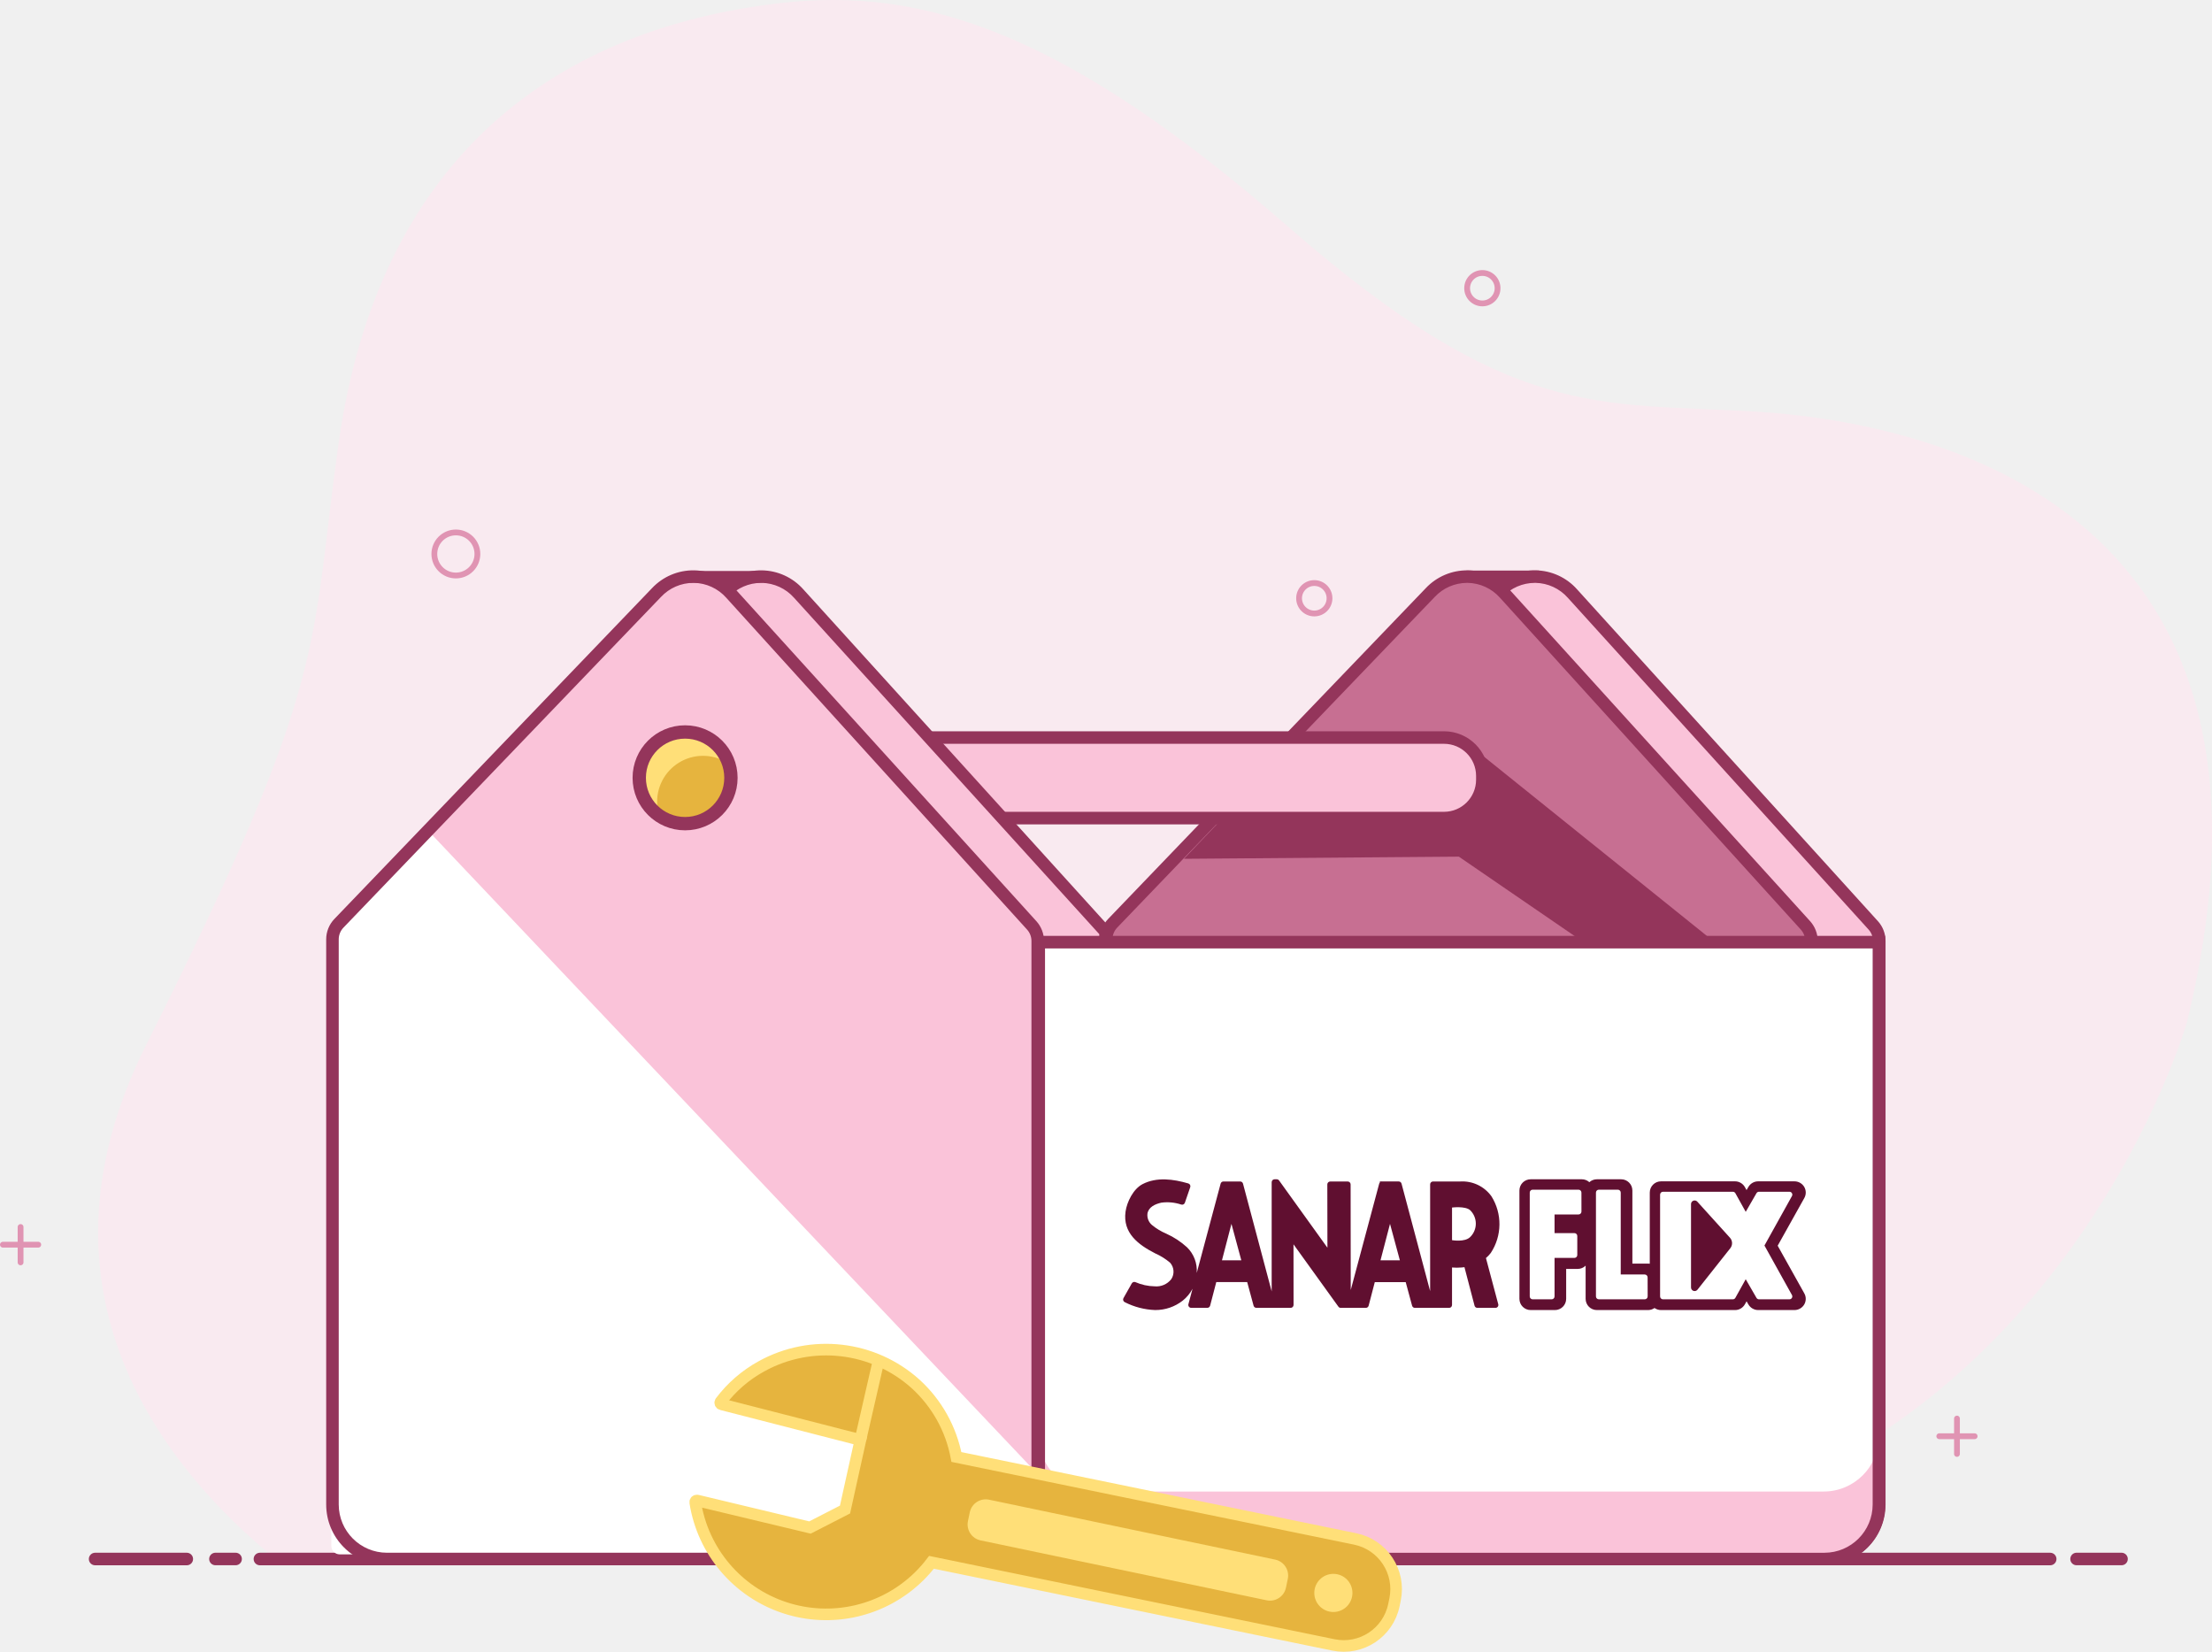
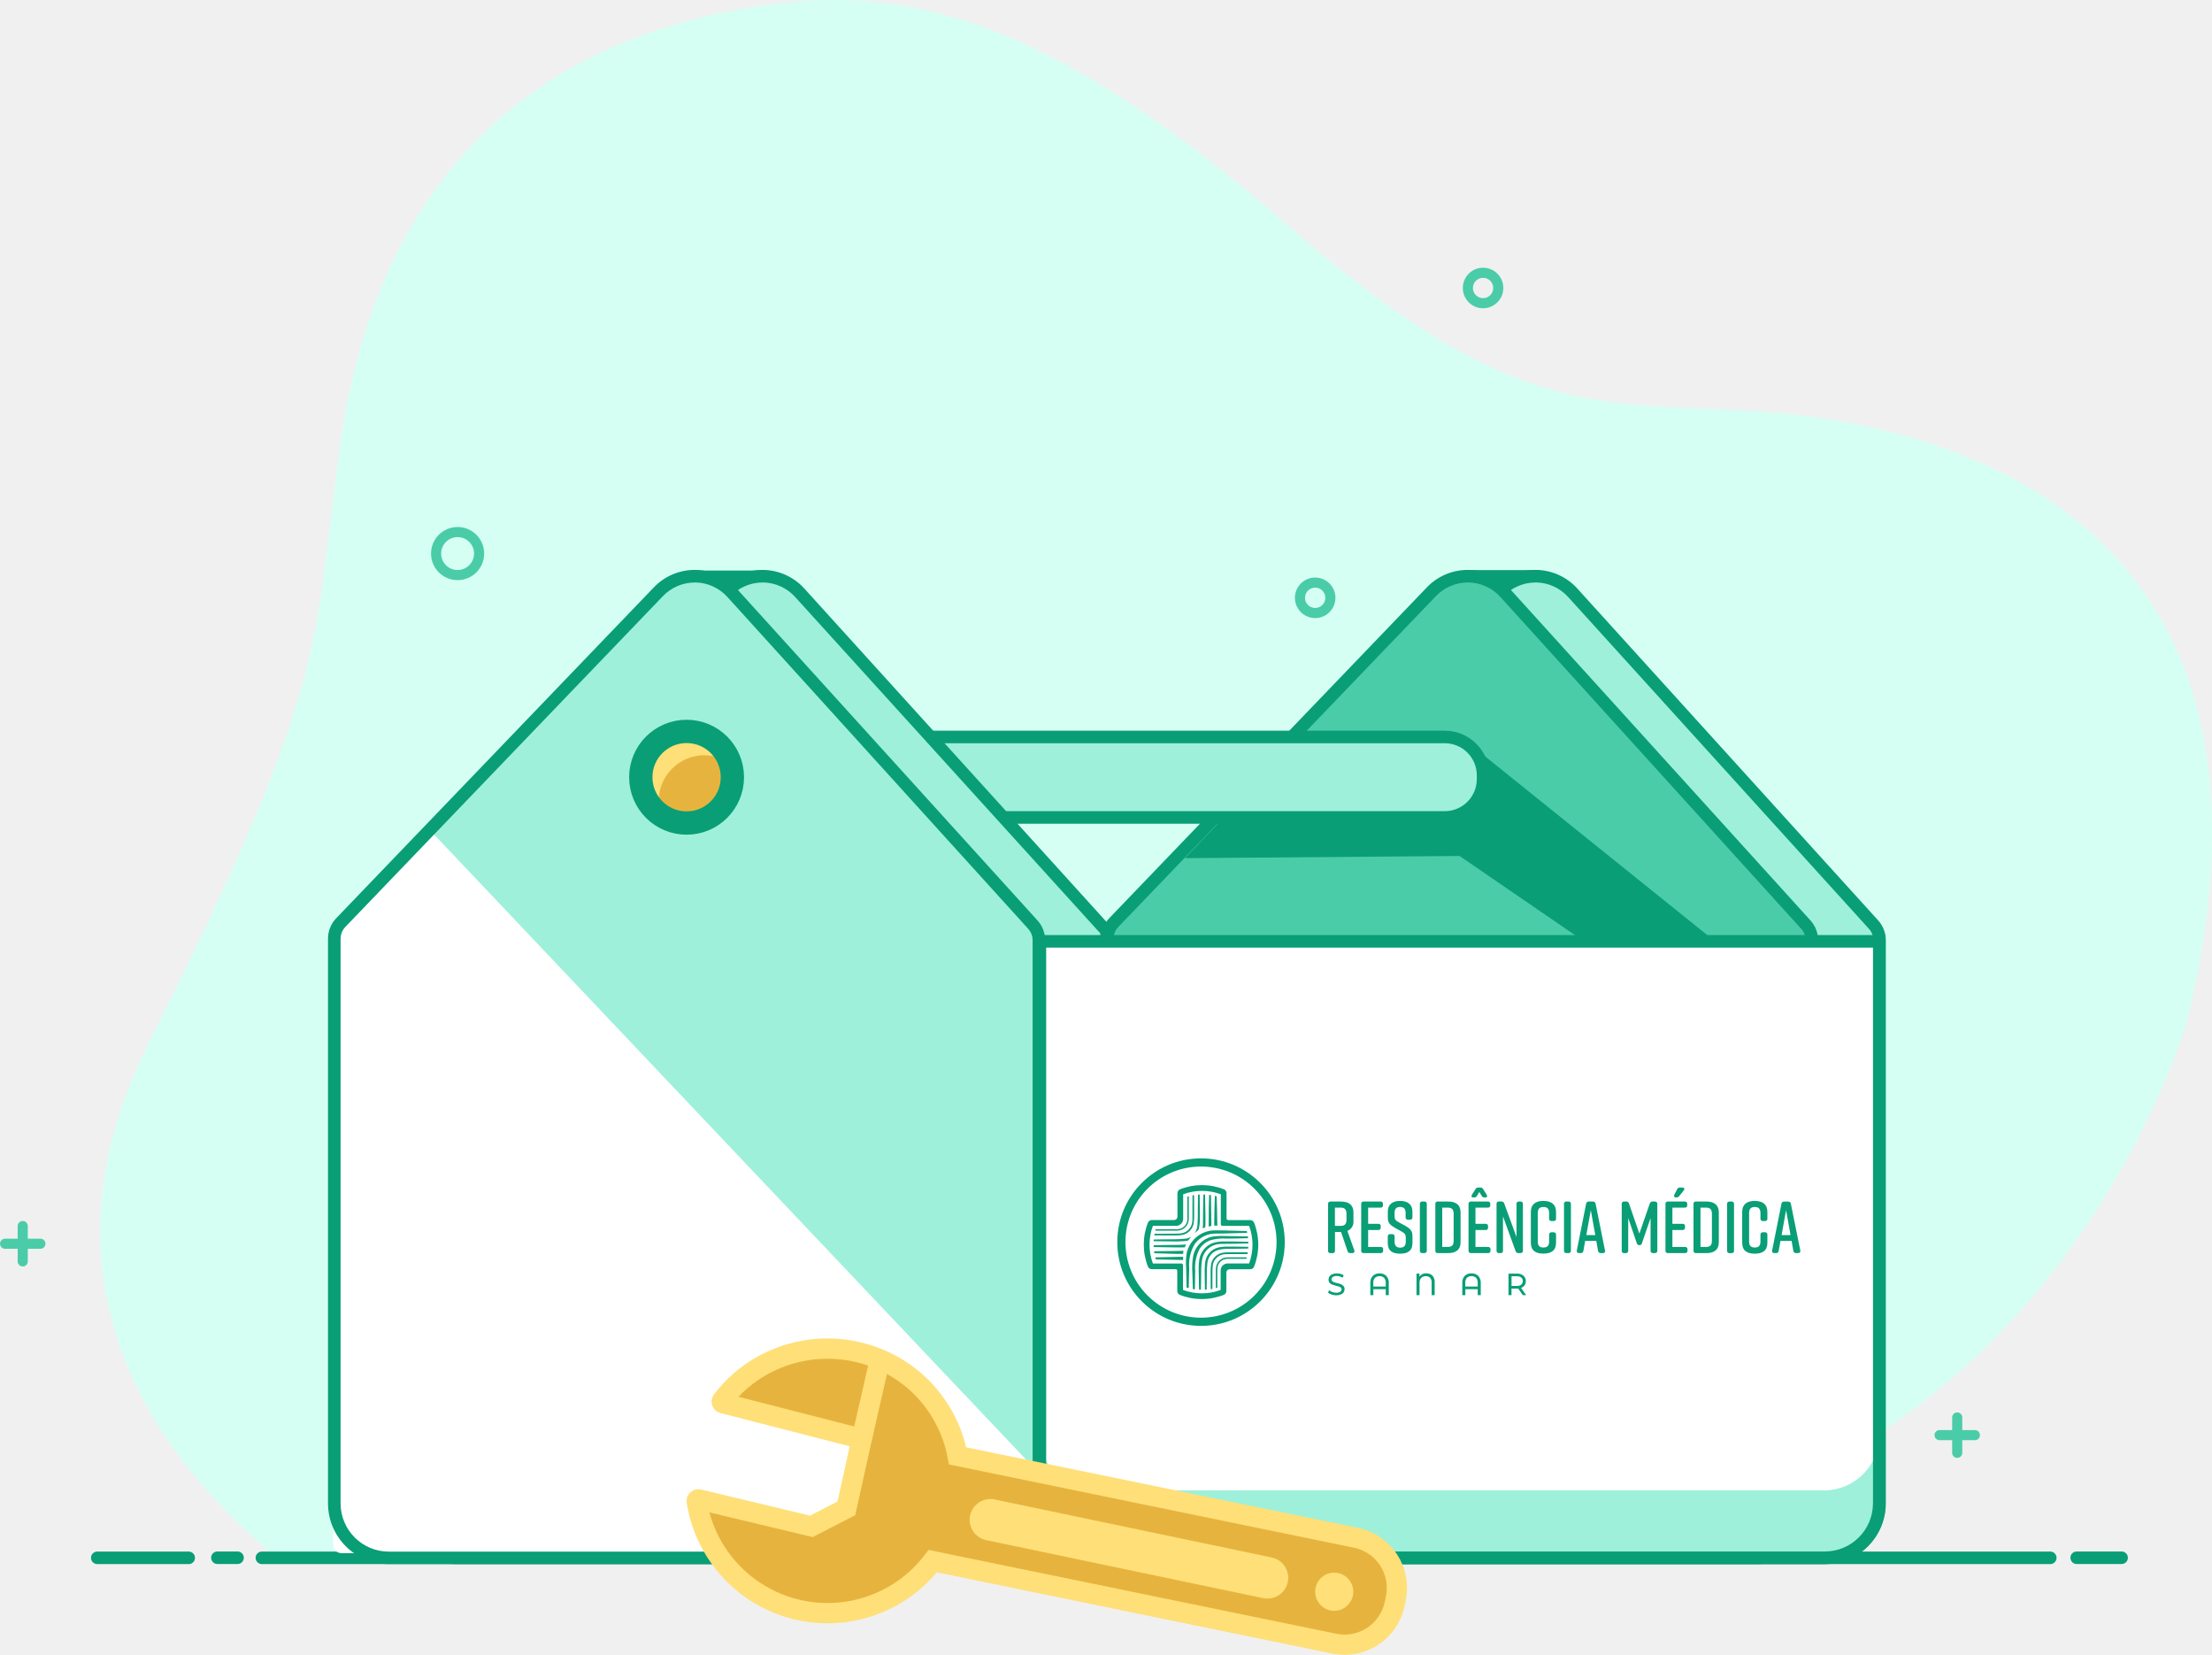
- <svg xmlns="http://www.w3.org/2000/svg" xmlns:xlink="http://www.w3.org/1999/xlink" width="381.476" height="284.866" viewBox="0 0 381.476 284.866">
+ <svg xmlns="http://www.w3.org/2000/svg" xmlns:xlink="http://www.w3.org/1999/xlink" width="218.415" height="163.37" viewBox="0 0 218.415 163.37">
  <defs>
-     <style>.a{fill:#f9eaf0;}.b{fill:#94355b;}.c{fill:#fac3d9;}.d{fill:#c76f92;}.e,.h,.l{fill:none;stroke-miterlimit:10;}.e{stroke:#e094b3;stroke-linecap:round;}.f{fill:#fff;}.g{fill:#e6b43e;}.h{stroke:#ffdf78;stroke-width:2px;}.i{fill:url(#a);}.j{fill:url(#b);}.k{fill:#ffdf78;}.l{stroke:#94355b;stroke-width:2.3px;}.m{fill:#0f44b8;}.n{fill:#600f30;}</style>
+     <style>.a{fill:#d6fff4;}.b{fill:#099e76;}.c{fill:#9ef0da;}.d{fill:#4bcca9;}.e,.h,.l{fill:none;stroke-miterlimit:10;}.e{stroke:#4bcca9;stroke-linecap:round;}.f{fill:#fff;}.g{fill:#e6b43e;}.h{stroke:#ffdf78;stroke-width:2px;}.i{fill:url(#a);}.j{fill:url(#b);}.k{fill:#ffdf78;}.l{stroke:#099e76;stroke-width:2.3px;}.m{fill:#0f44b8;}</style>
    <linearGradient id="a" x1="12.724" y1="-49.122" x2="13.424" y2="-49.122" gradientUnits="objectBoundingBox">
      <stop offset="0" stop-color="#ffdf78" />
      <stop offset="1" stop-color="#e6b43e" />
    </linearGradient>
    <linearGradient id="b" x1="96.456" y1="-59.077" x2="97.456" y2="-59.077" xlink:href="#a" />
  </defs>
-   <g transform="translate(-831.5 -405.208)">
+   <g transform="translate(-831.5 -405.207)">
    <g transform="translate(832 405.207)">
-       <path class="a" d="M1222.781,923.727c-27.152-1.64-41.99,1.76-80.5-31.844s-62.987-41.453-87.656-38.594c-40.559,4.7-69.38,28.329-76.1,75.62-5.075,35.706-1.155,40.136-33.2,103.979-21.592,43.016,3.574,73.436,22.292,88.707h217.031a130.067,130.067,0,0,1,16.959-4.446c74.561-14.018,95.633-88.111,95.633-88.111C1319.511,938.025,1249.932,925.366,1222.781,923.727Z" transform="translate(-920.589 -852.748)" />
-       <path class="b" d="M1275.4,1139.736H966.587a1.082,1.082,0,0,1,0-2.163H1275.4a1.082,1.082,0,0,1,0,2.163Z" transform="translate(-922.295 -869.802)" />
-       <path class="b" d="M952.232,1139.736H936.356a1.082,1.082,0,0,1,0-2.163h15.876a1.082,1.082,0,0,1,0,2.163Z" transform="translate(-920.485 -869.802)" />
-       <g transform="translate(200.886 98.356)">
-         <path class="c" d="M1134.373,1127.929h113.292a8.337,8.337,0,0,0,8.337-8.337v-98.244a4.015,4.015,0,0,0-1.04-2.694l-52.073-57.432a8.5,8.5,0,0,0-12.422-.178l-54.976,57.248a4.011,4.011,0,0,0-1.119,2.78Z" transform="translate(-1133.292 -957.432)" />
-         <path class="b" d="M1246.531,1128.946H1143.705a10.494,10.494,0,0,1-10.482-10.482v-97.456a5.069,5.069,0,0,1,1.42-3.528l54.771-57.036a9.752,9.752,0,0,1,14.407.208l51.873,57.211a5.085,5.085,0,0,1,1.32,3.422v97.179A10.494,10.494,0,0,1,1246.531,1128.946Zm-50.01-169.416a7.641,7.641,0,0,0-5.549,2.412l-54.771,57.035a2.917,2.917,0,0,0-.817,2.03v97.456a8.329,8.329,0,0,0,8.32,8.319h102.826a8.329,8.329,0,0,0,8.32-8.319v-97.179a2.924,2.924,0,0,0-.76-1.969L1202.219,962.1a7.638,7.638,0,0,0-5.587-2.572Z" transform="translate(-1133.223 -957.368)" />
+       <path class="a" d="M1100.468,893.347c-15.531-.938-24.018,1.007-46.046-18.215s-36.028-23.711-50.139-22.075c-23.2,2.689-39.685,16.2-43.53,43.254-2.9,20.424-.661,22.957-18.991,59.475-12.35,24.6,2.044,42,12.751,50.74h124.14a74.4,74.4,0,0,1,9.7-2.543c42.648-8.018,54.7-50.4,54.7-50.4C1155.8,901.525,1116,894.285,1100.468,893.347Z" transform="translate(-927.616 -852.748)" />
+       <path class="b" d="M1142.762,1138.811H966.124a.619.619,0,0,1,0-1.237h176.638a.619.619,0,0,1,0,1.237Z" transform="translate(-940.79 -984.41)" />
+       <path class="b" d="M944.975,1138.811h-9.081a.619.619,0,0,1,0-1.237h9.081a.619.619,0,0,1,0,1.237Z" transform="translate(-926.816 -984.41)" />
+       <g transform="translate(114.905 56.259)">
+         <path class="c" d="M1134.373,1055.383h64.8a4.769,4.769,0,0,0,4.769-4.769V994.419a2.3,2.3,0,0,0-.595-1.541l-29.785-32.851a4.859,4.859,0,0,0-7.105-.1l-31.446,32.745a2.294,2.294,0,0,0-.64,1.59Z" transform="translate(-1133.755 -957.86)" />
+         <path class="b" d="M1198.035,1055.509h-58.816a6,6,0,0,1-6-6V993.769a2.9,2.9,0,0,1,.812-2.018l31.328-32.624a5.578,5.578,0,0,1,8.241.119l29.671,32.724a2.909,2.909,0,0,1,.755,1.957v55.586A6,6,0,0,1,1198.035,1055.509Zm-28.605-96.9a4.371,4.371,0,0,0-3.174,1.38l-31.328,32.624a1.669,1.669,0,0,0-.467,1.161v55.744a4.764,4.764,0,0,0,4.759,4.758h58.816a4.764,4.764,0,0,0,4.759-4.758V993.928a1.673,1.673,0,0,0-.434-1.127l-29.671-32.725a4.369,4.369,0,0,0-3.2-1.471Z" transform="translate(-1133.223 -957.368)" />
      </g>
-       <g transform="translate(189.193 98.356)">
-         <path class="d" d="M1121.936,1127.926h121.628V1021.348a4.022,4.022,0,0,0-1.041-2.7l-52.144-57.51a8.4,8.4,0,0,0-12.274-.177l-55.049,57.326a4.015,4.015,0,0,0-1.12,2.783Z" transform="translate(-1120.855 -957.428)" />
-         <path class="b" d="M1234.094,1128.946H1131.268a10.494,10.494,0,0,1-10.482-10.482V1021.01a5.074,5.074,0,0,1,1.421-3.532l54.769-57.033a9.753,9.753,0,0,1,14.408.208l51.871,57.21a5.089,5.089,0,0,1,1.321,3.425v97.177A10.494,10.494,0,0,1,1234.094,1128.946Zm-50.01-169.416a7.64,7.64,0,0,0-5.548,2.412l-54.77,57.034a2.92,2.92,0,0,0-.818,2.033v97.454a8.329,8.329,0,0,0,8.32,8.319h102.825a8.329,8.329,0,0,0,8.32-8.319v-97.177a2.927,2.927,0,0,0-.76-1.972L1189.781,962.1a7.635,7.635,0,0,0-5.586-2.572Z" transform="translate(-1120.786 -957.368)" />
+       <g transform="translate(108.217 56.259)">
+         <path class="d" d="M1121.936,1055.36h69.57V994.4a2.3,2.3,0,0,0-.6-1.544l-29.826-32.9a4.8,4.8,0,0,0-7.021-.1l-31.488,32.79a2.3,2.3,0,0,0-.64,1.592Z" transform="translate(-1121.318 -957.836)" />
+         <path class="b" d="M1185.6,1055.509h-58.815a6,6,0,0,1-6-6V993.77a2.9,2.9,0,0,1,.813-2.02l31.327-32.623a5.579,5.579,0,0,1,8.241.119l29.67,32.724a2.911,2.911,0,0,1,.755,1.959v55.584A6,6,0,0,1,1185.6,1055.509Zm-28.605-96.9a4.37,4.37,0,0,0-3.173,1.38l-31.328,32.623a1.671,1.671,0,0,0-.468,1.163v55.743a4.764,4.764,0,0,0,4.759,4.758H1185.6a4.764,4.764,0,0,0,4.759-4.758V993.929a1.674,1.674,0,0,0-.435-1.128l-29.671-32.724a4.367,4.367,0,0,0-3.2-1.471Z" transform="translate(-1120.786 -957.368)" />
      </g>
-       <path class="b" d="M1136.2,1009.118l47.406-.372,21.505,14.744h22.607l-40.587-32.636-38.736,5.464Z" transform="translate(-932.516 -861.017)" />
-       <g transform="translate(151.823 126.107)">
-         <rect class="c" width="102.238" height="13.891" rx="6.946" transform="translate(1.081 1.082)" />
-         <path class="b" d="M1177.745,1002.94h-89.018a7.7,7.7,0,0,1-7.691-7.692v-.67a7.7,7.7,0,0,1,7.691-7.692h89.018a7.7,7.7,0,0,1,7.691,7.692v.67A7.7,7.7,0,0,1,1177.745,1002.94Zm-89.018-13.891a5.534,5.534,0,0,0-5.529,5.529v.67a5.534,5.534,0,0,0,5.529,5.529h89.018a5.534,5.534,0,0,0,5.529-5.529v-.67a5.534,5.534,0,0,0-5.529-5.529Z" transform="translate(-1081.036 -986.886)" />
+       <path class="b" d="M1136.2,1001.3l27.116-.213,12.3,8.434h12.931l-23.215-18.668-22.157,3.126Z" transform="translate(-1019.693 -916.588)" />
+       <g transform="translate(86.842 72.132)">
+         <rect class="c" width="58.48" height="7.946" rx="3.973" transform="translate(0.618 0.619)" />
+         <path class="b" d="M1136.353,996.069h-50.917a4.4,4.4,0,0,1-4.4-4.4v-.383a4.4,4.4,0,0,1,4.4-4.4h50.917a4.4,4.4,0,0,1,4.4,4.4v.383A4.4,4.4,0,0,1,1136.353,996.069Zm-50.917-7.946a3.166,3.166,0,0,0-3.162,3.162v.383a3.166,3.166,0,0,0,3.162,3.162h50.917a3.166,3.166,0,0,0,3.162-3.162v-.383a3.166,3.166,0,0,0-3.162-3.162Z" transform="translate(-1081.036 -986.886)" />
      </g>
-       <g transform="translate(67.447 98.355)">
-         <path class="c" d="M992.436,1127.914h121.629V1020.153a.955.955,0,0,0-.247-.64l-53.224-58.7a8,8,0,0,0-11.692-.168l-55.345,57.633a4.018,4.018,0,0,0-1.12,2.782Z" transform="translate(-991.355 -957.415)" />
-         <path class="b" d="M1104.595,1128.946H1001.768a10.494,10.494,0,0,1-10.482-10.482V1021.01a5.073,5.073,0,0,1,1.421-3.532l54.77-57.034a9.752,9.752,0,0,1,14.407.208l52.666,58.086a2.03,2.03,0,0,1,.527,1.366v98.36A10.494,10.494,0,0,1,1104.595,1128.946Zm-50.01-169.416a7.641,7.641,0,0,0-5.549,2.412l-54.77,57.034a2.922,2.922,0,0,0-.818,2.033v97.454a8.329,8.329,0,0,0,8.32,8.319h102.826a8.328,8.328,0,0,0,8.32-8.319V1020.1l-52.634-58a7.637,7.637,0,0,0-5.586-2.572Z" transform="translate(-991.286 -957.366)" />
+       <g transform="translate(38.579 56.258)">
+         <path class="c" d="M992.436,1055.269h69.571V993.63a.546.546,0,0,0-.141-.366l-30.444-33.577a4.574,4.574,0,0,0-6.688-.1l-31.657,32.966a2.3,2.3,0,0,0-.641,1.591Z" transform="translate(-991.818 -957.745)" />
+         <path class="b" d="M1056.1,1055.509H997.282a6,6,0,0,1-6-6V993.77a2.9,2.9,0,0,1,.813-2.02l31.328-32.623a5.578,5.578,0,0,1,8.241.119l30.124,33.225a1.16,1.16,0,0,1,.3.781v56.261A6,6,0,0,1,1056.1,1055.509Zm-28.605-96.9a4.37,4.37,0,0,0-3.174,1.38L992.99,992.607a1.672,1.672,0,0,0-.468,1.163v55.743a4.764,4.764,0,0,0,4.759,4.758H1056.1a4.764,4.764,0,0,0,4.759-4.758V993.252l-30.106-33.176a4.368,4.368,0,0,0-3.2-1.471Z" transform="translate(-991.286 -957.366)" />
      </g>
-       <circle class="e" cx="2.624" cy="2.624" r="2.624" transform="translate(252.519 47.077)" />
-       <circle class="e" cx="2.624" cy="2.624" r="2.624" transform="translate(223.536 100.547)" />
-       <circle class="e" cx="3.713" cy="3.713" r="3.713" transform="translate(74.406 91.82)" />
-       <g transform="translate(333.944 244.63)">
-         <line class="e" y2="6.099" transform="translate(3.049)" />
-         <line class="e" x1="6.099" transform="translate(0 3.049)" />
+       <circle class="e" cx="1.501" cy="1.501" r="1.501" transform="translate(144.439 26.928)" />
+       <circle class="e" cx="1.501" cy="1.501" r="1.501" transform="translate(127.861 57.512)" />
+       <circle class="e" cx="2.124" cy="2.124" r="2.124" transform="translate(42.56 52.521)" />
+       <g transform="translate(191.014 139.926)">
+         <line class="e" y2="3.488" transform="translate(1.744)" />
+         <line class="e" x1="3.488" transform="translate(0 1.744)" />
      </g>
-       <g transform="translate(0 211.596)">
-         <line class="e" y2="6.099" transform="translate(3.049)" />
-         <line class="e" x1="6.099" transform="translate(0 3.049)" />
+       <g transform="translate(0 121.031)">
+         <line class="e" y2="3.488" transform="translate(1.744)" />
+         <line class="e" x1="3.488" transform="translate(0 1.744)" />
      </g>
-       <path class="f" d="M981.232,1127.153h118.755a1.436,1.436,0,0,0,1.436-1.437V1021.127a5.447,5.447,0,0,0-1.412-3.66l-49.8-54.931a11.13,11.13,0,0,0-16.273-.233L981.316,1017.1a5.465,5.465,0,0,0-1.521,3.782v104.838A1.436,1.436,0,0,0,981.232,1127.153Z" transform="translate(-923.151 -859.103)" />
-       <path class="c" d="M1102.875,1110.536l-.177-89.563-.694-1.794-52.312-57.7a8.643,8.643,0,0,0-12.637-.181l-38.963,40.574a.734.734,0,0,0,.022,1.039l103.459,109.208C1103.762,1112.273,1102.875,1110.754,1102.875,1110.536Z" transform="translate(-924.234 -859.088)" />
-       <path class="b" d="M1092.157,1128.946H989.33a10.494,10.494,0,0,1-10.482-10.482v-97.452a5.081,5.081,0,0,1,1.422-3.537l54.768-57.032a9.752,9.752,0,0,1,14.407.208l51.873,57.212a5.078,5.078,0,0,1,1.32,3.421v97.179A10.494,10.494,0,0,1,1092.157,1128.946Zm-50.01-169.416a7.64,7.64,0,0,0-5.548,2.412l-54.768,57.032a2.927,2.927,0,0,0-.821,2.038v97.452a8.328,8.328,0,0,0,8.32,8.319h102.826a8.328,8.328,0,0,0,8.32-8.319v-97.179a2.926,2.926,0,0,0-.759-1.969L1047.844,962.1a7.639,7.639,0,0,0-5.587-2.572Z" transform="translate(-923.094 -859.012)" />
-       <g transform="translate(177.559 161.392)">
-         <path class="f" d="M.014,0H144.941a.014.014,0,0,1,.014.014V95.873a10.507,10.507,0,0,1-10.507,10.507H0a0,0,0,0,1,0,0V.014A.014.014,0,0,1,.014,0Z" transform="translate(1.081 1.082)" />
-         <path class="c" d="M1244.924,1125.735h-125.83a9.533,9.533,0,0,1-9.533-9.534v11.634a9.533,9.533,0,0,0,9.533,9.534h125.83a9.533,9.533,0,0,0,9.533-9.534V1116.2A9.533,9.533,0,0,1,1244.924,1125.735Z" transform="translate(-1108.48 -1029.914)" />
-         <path class="b" d="M1244.987,1132.961H1118.894a10.494,10.494,0,0,1-10.482-10.482v-98.047l1.094-.013h145.951l.013,1.094v96.966A10.494,10.494,0,0,1,1244.987,1132.961Zm-134.414-106.379v95.9a8.329,8.329,0,0,0,8.32,8.319h126.093a8.329,8.329,0,0,0,8.32-8.319v-95.9Z" transform="translate(-1108.411 -1024.419)" />
+       <path class="f" d="M980.617,1055.132h67.927a.822.822,0,0,0,.822-.822V994.486a3.116,3.116,0,0,0-.808-2.094l-28.488-31.42a6.366,6.366,0,0,0-9.308-.133l-30.1,31.341a3.126,3.126,0,0,0-.87,2.163v59.967A.822.822,0,0,0,980.617,1055.132Z" transform="translate(-947.395 -901.809)" />
+       <path class="c" d="M1057.939,1045.526l-.1-51.229-.4-1.026-29.922-33a4.944,4.944,0,0,0-7.228-.1L998,983.373a.42.42,0,0,0,.012.594l59.178,62.466C1058.446,1046.519,1057.939,1045.65,1057.939,1045.526Z" transform="translate(-955.758 -901.699)" />
+       <path class="b" d="M1043.66,1055.509H984.844a6,6,0,0,1-6-6V993.771a2.906,2.906,0,0,1,.814-2.023l31.327-32.622a5.578,5.578,0,0,1,8.241.119L1048.9,991.97a2.9,2.9,0,0,1,.755,1.957v55.586A6,6,0,0,1,1043.66,1055.509Zm-28.605-96.9a4.37,4.37,0,0,0-3.173,1.38l-31.327,32.622a1.674,1.674,0,0,0-.469,1.166v55.742a4.764,4.764,0,0,0,4.759,4.758h58.816a4.764,4.764,0,0,0,4.759-4.758V993.927a1.673,1.673,0,0,0-.434-1.126l-29.672-32.726a4.369,4.369,0,0,0-3.2-1.471Z" transform="translate(-946.957 -901.108)" />
+       <g transform="translate(101.563 92.315)">
+         <path class="f" d="M.014,0H82.9a.014.014,0,0,1,.014.014V50.341A10.507,10.507,0,0,1,72.406,60.848H0a0,0,0,0,1,0,0V.014A.014.014,0,0,1,.014,0Z" transform="translate(0.618 0.619)" />
+         <path class="c" d="M1186.988,1121.654h-71.974a5.453,5.453,0,0,1-5.453-5.453v6.655a5.453,5.453,0,0,0,5.453,5.453h71.974a5.453,5.453,0,0,0,5.453-5.453V1116.2A5.453,5.453,0,0,1,1186.988,1121.654Z" transform="translate(-1108.943 -1066.846)" />
+         <path class="b" d="M1186.531,1086.5h-72.124a6,6,0,0,1-6-6v-56.082l.626-.008h83.483l.007.626v55.464A6,6,0,0,1,1186.531,1086.5Zm-76.884-60.848v54.852a4.764,4.764,0,0,0,4.759,4.758h72.124a4.764,4.764,0,0,0,4.759-4.758v-54.852Z" transform="translate(-1108.411 -1024.419)" />
      </g>
-       <g transform="translate(119.336 232.676)">
-         <path class="g" d="M1050.657,1109.634l24.37,6.259-2.654,11.993-6.043,3.1-19.85-4.752a22.861,22.861,0,0,0,38.644,13.2,23.068,23.068,0,0,0,2.163-2.448l69.316,14.246a8.835,8.835,0,0,0,10.433-6.876l.2-.965a8.836,8.836,0,0,0-6.876-10.433l-68.776-14.134a22.86,22.86,0,0,0-38.455-12.053A23.069,23.069,0,0,0,1050.657,1109.634Z" transform="translate(-1046.48 -1100.243)" />
-         <path class="h" d="M1051.07,1109.744l23.961,6.154-2.654,11.993-6.043,3.1-19.441-4.655a.285.285,0,0,0-.348.318,22.862,22.862,0,0,0,38.583,12.785,23.109,23.109,0,0,0,2.163-2.448l69.316,14.246a8.835,8.835,0,0,0,10.432-6.876l.2-.965a8.836,8.836,0,0,0-6.876-10.433l-68.776-14.134a22.775,22.775,0,0,0-6.992-12.56,23.073,23.073,0,0,0-26.647-3.069,22.2,22.2,0,0,0-7.035,6.1A.283.283,0,0,0,1051.07,1109.744Z" transform="translate(-1046.484 -1100.247)" />
-         <rect class="i" width="56.02" height="7.168" rx="2.811" transform="matrix(0.979, 0.205, -0.205, 0.979, 47.987, 25.37)" />
-         <circle class="j" cx="3.29" cy="3.29" r="3.29" transform="translate(106.824 38.734)" />
-         <line class="h" y1="13.782" x2="3.156" transform="translate(28.547 1.868)" />
+       <g transform="translate(68.26 133.089)">
+         <path class="g" d="M1048.869,1105.614l13.939,3.58-1.518,6.86-3.457,1.774-11.354-2.718a13.076,13.076,0,0,0,22.1,7.55,13.2,13.2,0,0,0,1.237-1.4l39.649,8.148a5.054,5.054,0,0,0,5.967-3.933l.113-.552a5.054,5.054,0,0,0-3.933-5.968l-39.339-8.084a13.075,13.075,0,0,0-22-6.894A13.2,13.2,0,0,0,1048.869,1105.614Z" transform="translate(-1046.48 -1100.243)" />
+         <path class="h" d="M1049.131,1105.711l13.706,3.52-1.518,6.86-3.457,1.774-11.12-2.662a.163.163,0,0,0-.2.182,13.077,13.077,0,0,0,22.069,7.313,13.227,13.227,0,0,0,1.237-1.4l39.648,8.148a5.053,5.053,0,0,0,5.967-3.933l.114-.552a5.054,5.054,0,0,0-3.933-5.968l-39.339-8.084a13.026,13.026,0,0,0-4-7.184,13.2,13.2,0,0,0-15.242-1.755,12.7,12.7,0,0,0-4.024,3.489A.162.162,0,0,0,1049.131,1105.711Z" transform="translate(-1046.508 -1100.279)" />
+         <rect class="i" width="32.043" height="4.1" rx="2.05" transform="matrix(0.979, 0.205, -0.205, 0.979, 27.448, 14.511)" />
+         <circle class="j" cx="1.882" cy="1.882" r="1.882" transform="translate(61.102 22.156)" />
+         <line class="h" y1="7.883" x2="1.805" transform="translate(16.329 1.069)" />
      </g>
-       <g transform="translate(109.743 126.228)">
-         <circle class="g" cx="7.906" cy="7.906" r="7.906" transform="translate(0 0)" />
-         <path class="k" d="M1039.361,999.037a7.905,7.905,0,0,1,12.345-6.542,7.905,7.905,0,1,0-11.961,8.969A7.909,7.909,0,0,1,1039.361,999.037Z" transform="translate(-1036.276 -987.015)" />
-         <circle class="l" cx="7.906" cy="7.906" r="7.906" transform="translate(0 0)" />
+       <g transform="translate(62.772 72.202)">
+         <circle class="g" cx="4.522" cy="4.522" r="4.522" transform="translate(0 0)" />
+         <path class="k" d="M1038.04,993.892a4.522,4.522,0,0,1,7.061-3.742,4.522,4.522,0,1,0-6.842,5.13A4.525,4.525,0,0,1,1038.04,993.892Z" transform="translate(-1036.276 -987.015)" />
+         <circle class="l" cx="4.522" cy="4.522" r="4.522" transform="translate(0 0)" />
      </g>
-       <path class="b" d="M1307.624,1139.729h-7.756a1.081,1.081,0,0,1,0-2.162h7.756a1.081,1.081,0,1,1,0,2.162Z" transform="translate(-942.25 -869.801)" />
-       <path class="b" d="M961.941,1139.729h-3.478a1.081,1.081,0,1,1,0-2.162h3.478a1.081,1.081,0,1,1,0,2.162Z" transform="translate(-921.809 -869.801)" />
-       <g transform="translate(118.5 98.466)">
-         <line class="m" x2="12.515" transform="translate(0 1.006)" />
-         <rect class="b" width="12.515" height="2.013" />
+       <path class="b" d="M1303.842,1138.8h-4.437a.618.618,0,0,1,0-1.237h4.437a.618.618,0,1,1,0,1.237Z" transform="translate(-1094.851 -984.407)" />
+       <path class="b" d="M959.989,1138.8H958a.618.618,0,1,1,0-1.237h1.99a.618.618,0,1,1,0,1.237Z" transform="translate(-937.034 -984.407)" />
+       <g transform="translate(67.781 56.322)">
+         <line class="m" x2="7.159" transform="translate(0 0.575)" />
+         <rect class="b" width="7.159" height="1.151" />
      </g>
-       <g transform="translate(193.186 203.367)">
-         <g transform="translate(0 0)">
-           <path class="n" d="M117.5,19.685l-4.6-8.231,4.6-8.23a1.928,1.928,0,0,0-.024-1.917A1.952,1.952,0,0,0,115.8.355h-6.268a1.949,1.949,0,0,0-1.682.966l-.316.544-.29-.518a1.945,1.945,0,0,0-1.7-.993H92.785a1.939,1.939,0,0,0-1.942,1.931V14.563a1.959,1.959,0,0,0-.3-.024h-2.7V1.93A1.938,1.938,0,0,0,85.9,0H81.723a1.94,1.94,0,0,0-1.3.5,1.942,1.942,0,0,0-1.3-.5H70.305A1.939,1.939,0,0,0,68.363,1.93V20.622a1.939,1.939,0,0,0,1.942,1.931h4.177a1.939,1.939,0,0,0,1.942-1.931V15.46h1.983a1.942,1.942,0,0,0,1.373-.567v5.729a1.939,1.939,0,0,0,1.942,1.931h8.816a1.94,1.94,0,0,0,1.123-.356,1.94,1.94,0,0,0,1.123.356h12.763a1.945,1.945,0,0,0,1.7-.993l.29-.518.316.544a1.95,1.95,0,0,0,1.683.966H115.8a1.952,1.952,0,0,0,1.674-.952A1.928,1.928,0,0,0,117.5,19.685ZM79.06,5.567a.5.5,0,0,1-.5.5H74.421V9.282h3.421a.5.5,0,0,1,.5.5V13.06a.5.5,0,0,1-.5.5H74.421V20.2a.5.5,0,0,1-.5.5H70.643a.5.5,0,0,1-.5-.5V2.293a.5.5,0,0,1,.5-.5h7.913a.5.5,0,0,1,.5.5ZM90.478,20.2a.5.5,0,0,1-.5.5H82.061a.5.5,0,0,1-.5-.5V2.293a.5.5,0,0,1,.5-.5h3.274a.5.5,0,0,1,.5.5V16.419h4.135a.5.5,0,0,1,.5.5Zm24.442.5H109.68a.5.5,0,0,1-.437-.252l-1.854-3.213-1.782,3.206a.5.5,0,0,1-.441.259H93.122a.5.5,0,0,1-.5-.5V2.65a.5.5,0,0,1,.5-.5h12.046a.5.5,0,0,1,.441.259l1.782,3.206L109.244,2.4a.5.5,0,0,1,.437-.252h5.239a.5.5,0,0,1,.441.749l-4.74,8.528,4.74,8.529A.5.5,0,0,1,114.92,20.7ZM99.042,3.857a.624.624,0,0,0-1.086.418V18.656a.624.624,0,0,0,1.113.387l5.664-7.155a1.4,1.4,0,0,0-.059-1.807ZM63.427,12.7a9.033,9.033,0,0,0,.113-9.765A6.16,6.16,0,0,0,58.2.378H53.465a.5.5,0,0,0-.5.5V19.287L48.033.752a.5.5,0,0,0-.487-.375H44.28l.037.141a.5.5,0,0,0-.137.232L39.271,19.1,39.251.882a.5.5,0,0,0-.5-.5H35.733a.5.5,0,0,0-.5.505L35.252,11.8,26.917.21A.5.5,0,0,0,26.508,0h-.371a.5.5,0,0,0-.5.5V19.336L20.692.752A.5.5,0,0,0,20.2.378h-2.88a.5.5,0,0,0-.487.374l-4.119,15.4a5.619,5.619,0,0,0-1.666-4.415A13.614,13.614,0,0,0,7.459,9.378a9.918,9.918,0,0,1-2.475-1.5,2.231,2.231,0,0,1-.772-1.954C4.4,4.8,5.5,4.28,6.606,4.032a7.639,7.639,0,0,1,3.426.325.5.5,0,0,0,.637-.312c.246-.716.68-1.983.922-2.68a.5.5,0,0,0-.337-.649C8.7-.029,5.818-.434,3.37.836,1.775,1.663.668,3.9.435,5.585c-.507,3.676,2.187,5.7,5.126,7.2a10.449,10.449,0,0,1,2.558,1.6,2.333,2.333,0,0,1,.2,2.844,3.247,3.247,0,0,1-2.879,1.23,8.645,8.645,0,0,1-3.294-.719.5.5,0,0,0-.636.216L.078,20.493a.5.5,0,0,0,.224.7,12.5,12.5,0,0,0,5.223,1.357h.044a7.613,7.613,0,0,0,4.72-1.619,6.479,6.479,0,0,0,1.7-2.054l-.711,2.66a.5.5,0,0,0,.486.634h2.77a.5.5,0,0,0,.488-.376l1.061-4.066h5.332l1.1,4.066a.5.5,0,0,0,.488.377H28.91a.5.5,0,0,0,.5-.5L29.4,11.214l7.744,10.753a.5.5,0,0,0,.409.209h4.318a.5.5,0,0,0,.488-.376l1.061-4.066h5.332l1.1,4.066a.5.5,0,0,0,.488.377h5.9a.5.5,0,0,0,.5-.5V15.213c.276.022.552.033.827.033s.557-.011.826-.034q.245-.021.49-.055L60.624,21.8a.5.5,0,0,0,.488.376h3.113a.5.5,0,0,0,.487-.634L62.59,13.584A5.621,5.621,0,0,0,63.427,12.7ZM17.063,13.972,18.7,7.686l1.7,6.286Zm27.342,0,1.64-6.286,1.7,6.286ZM59.866,9.966c-.948.926-3.125.533-3.125.533V4.874s2.282-.29,3.125.457A3.239,3.239,0,0,1,59.866,9.966Z" transform="translate(-0.013 0)" />
-         </g>
+       <g transform="translate(109.823 114.349)">
+         <path class="b" d="M9.46,7.437c.061-.005.117-.01.176-.012s.121,0,.182,0l.748-.01C11.4,7.4,12,7.382,12.823,7.355a.041.041,0,0,0,.039-.049c-.007-.033-.015-.064-.022-.1a.041.041,0,0,0-.038-.03c-.821-.028-1.409-.045-2.236-.061l-.748-.009c-.121,0-.257,0-.388.009A2.877,2.877,0,0,0,6.9,9.309a6.231,6.231,0,0,0-.061,1.528c.009.654.021,1.235.041,1.887a.04.04,0,0,0,.028.038c.045.015.092.025.139.037a.041.041,0,0,0,.05-.038c.02-.666.032-1.253.042-1.923a4,4,0,0,1,.539-2.367A2.5,2.5,0,0,1,9.46,7.437ZM9.18,8.1a4.512,4.512,0,0,1,1.636-.182c.783,0,1.328-.008,2.1-.038a.04.04,0,0,0,.039-.045c0-.035-.008-.07-.013-.1A.041.041,0,0,0,12.9,7.7l-1.961-.029-.374-.006a5.759,5.759,0,0,0-1.151.061,2.44,2.44,0,0,0-1.878,1.9,6.738,6.738,0,0,0-.087,1.668c.017.558.035,1.022.051,1.578a.041.041,0,0,0,.033.039c.039.007.079.012.121.017a.041.041,0,0,0,.047-.039c.01-.638.02-1.178.03-1.82A4,4,0,0,1,8.182,8.9a2.086,2.086,0,0,1,1-.8Zm-4.11.449c-.323.006-.934.016-1.407.026a.04.04,0,0,0-.039.041v.1a.04.04,0,0,0,.039.039c.6.015,1.362.024,1.812.03.228,0,.879.021,1.232,0A2.57,2.57,0,0,1,6.821,8.5c-.331.038-.95.043-1.187.047-.133,0-.428,0-.564,0Zm8.1-2.457H10.989a.161.161,0,0,1-.162-.161v-2.5a.406.406,0,0,0-.257-.377,5.889,5.889,0,0,0-4.334,0,.405.405,0,0,0-.257.377v2.33a.328.328,0,0,1-.329.328H3.444a.406.406,0,0,0-.377.257,5.891,5.891,0,0,0,0,4.334.406.406,0,0,0,.377.258H5.8a.162.162,0,0,1,.162.161v2a.406.406,0,0,0,.257.377,5.9,5.9,0,0,0,4.334,0,.406.406,0,0,0,.257-.377V11.271a.328.328,0,0,1,.328-.328h2.032a.406.406,0,0,0,.377-.258,5.9,5.9,0,0,0,0-4.334.407.407,0,0,0-.377-.257Zm-.111,4.283h-2.12a.694.694,0,0,0-.694.694v1.92a5.327,5.327,0,0,1-3.718,0V10.541a.162.162,0,0,0-.161-.162H3.555a5.327,5.327,0,0,1,0-3.718H5.85a.694.694,0,0,0,.694-.7V3.544a5.327,5.327,0,0,1,3.718,0V6.5a.162.162,0,0,0,.161.162h2.633a5.327,5.327,0,0,1,0,3.718Zm-.284-.606H10.942A1.153,1.153,0,0,0,9.77,10.892v1.869a.041.041,0,0,0,.051.039l.07-.019a.041.041,0,0,0,.029-.039V10.892a1,1,0,0,1,1.024-.978h1.815a.041.041,0,0,0,.039-.028l.016-.061a.04.04,0,0,0-.042-.058Zm.174-1.534c-.6-.015-1.163-.028-1.636-.035L10.644,8.2c-.073,0-.265,0-.343.005a3.677,3.677,0,0,0-.606.088A2.06,2.06,0,0,0,8.173,9.814c-.02.056-.036.2-.05.257a8.163,8.163,0,0,0-.037,1.356c.006.408.013.946.025,1.5a.041.041,0,0,0,.038.039,1.069,1.069,0,0,1,.108,0,.041.041,0,0,0,.042-.039c.008-.432.014-.817.019-1.1,0-.136,0-.431.006-.566a7.566,7.566,0,0,1,.09-1.277,1.841,1.841,0,0,1,.292-.717,1.866,1.866,0,0,1,1.22-.788,2.749,2.749,0,0,1,.275-.032c.035,0,.111-.006.147-.007H10.5l.626-.006c.156,0,.495,0,.651-.007.325-.006.707-.018,1.17-.028a.04.04,0,0,0,.04-.041V8.277A.041.041,0,0,0,12.946,8.239Zm-.007.494c-.506-.009-1-.016-1.292-.02l-.62,0c-.049,0-.27,0-.322,0a4.574,4.574,0,0,0-.569.061,1.72,1.72,0,0,0-1.408,1.406c-.013.037-.024.2-.033.242a10.671,10.671,0,0,0-.025,1.269c0,.264.008.753.017,1.242a.04.04,0,0,0,.042.04l.095-.006a.041.041,0,0,0,.038-.04c.005-.408.01-.781.013-.965,0-.091,0-.424,0-.511A9.105,9.105,0,0,1,8.94,10.3a1.55,1.55,0,0,1,.242-.654c.5-.754,1.385-.715,2.189-.721l.588-.005.974-.015a.041.041,0,0,0,.04-.037.523.523,0,0,1,0-.088.04.04,0,0,0-.038-.044ZM8.305,0a8.268,8.268,0,1,0,8.27,8.269A8.268,8.268,0,0,0,8.305,0ZM13.58,13.542a7.46,7.46,0,1,1,0-10.55,7.46,7.46,0,0,1,0,10.55Zm-.7-4.274c-.424,0-.768,0-.895,0h-.877c-.047,0-.489.014-.532.029a1.421,1.421,0,0,0-1.29,1.275c-.007.018-.012.206-.017.225-.023.1-.014,1.07-.012,1.169,0,.121,0,.5.007.909a.041.041,0,0,0,.047.039L9.4,12.9a.041.041,0,0,0,.033-.04c0-.367,0-.673,0-.757v-.451c0-.1,0-.923.03-1.02a1.242,1.242,0,0,1,.194-.583,1.284,1.284,0,0,1,.992-.588c.021,0,.2-.008.222-.01h1.265l.727-.006a.041.041,0,0,0,.039-.033q.007-.042.013-.084a.041.041,0,0,0-.036-.057Zm-4.139-2.7c.007-.079.006-.271.005-.344l-.005-.666c-.007-.508-.018-1.333-.035-1.955a.041.041,0,0,0-.039-.039H8.583a.041.041,0,0,0-.042.039c-.013.485-.022,1.132-.029,1.491,0,.156-.005.5-.007.651L8.5,6.369v.153c0,.031,0,.112-.007.147,0,.056-.013.164-.025.236.082-.033.166-.064.251-.091.009-.1.017-.191.022-.249Zm.586.107c0-.121,0-.242,0-.368l-.005-.374c-.012-.775-.022-1.5-.034-2.273a.041.041,0,0,0-.034-.04l-.1-.013a.041.041,0,0,0-.046.039c-.032.821-.045,1.59-.041,2.413,0,.222,0,.446-.007.666.087-.02.176-.038.265-.053Zm-5.613,2.5a.039.039,0,0,0-.039.046c0,.038.008.076.015.113a.039.039,0,0,0,.038.032l1.886.056c.266.008.654.016.92.008a2.479,2.479,0,0,1,.042-.307c-.206.013-.533.017-.737.02C5.147,9.147,4.411,9.158,3.715,9.169ZM8.133,6.731a5.121,5.121,0,0,0,.061-.569c0-.053,0-.273,0-.322l0-.62c0-.323-.011-1.1-.021-1.615a.041.041,0,0,0-.042-.039l-.082.006a.039.039,0,0,0-.037.039C8,4.049,8,4.681,7.991,4.909A16.344,16.344,0,0,1,7.955,6.58a1.668,1.668,0,0,1-.279.808,3.191,3.191,0,0,1,.355-.3A1.63,1.63,0,0,0,8.133,6.731Zm1.768-.1a.025.025,0,0,0,.024-.025L9.912,6.3c-.012-.86-.028-1.67-.061-2.528a.041.041,0,0,0-.03-.038l-.1-.024a.041.041,0,0,0-.05.038c-.03.867-.049,1.683-.061,2.552l0,.333C9.7,6.634,9.807,6.638,9.9,6.635ZM3.668,8.178c.52.009,1.25.014,1.548.018a13.561,13.561,0,0,0,1.43-.024c.039-.01.205-.021.242-.034a1.413,1.413,0,0,0,.16-.033,2.977,2.977,0,0,1,.3-.375,1.546,1.546,0,0,1-.582.2,12.139,12.139,0,0,1-1.316.061c-.09,0-.42,0-.511,0L3.671,8.01a.041.041,0,0,0-.039.038c0,.03-.005.061-.007.088a.041.041,0,0,0,.044.042Zm2.4,1.545c-.714.01-1.514.024-2.23.047A.04.04,0,0,0,3.8,9.82c.012.042.02.081.032.124a.041.041,0,0,0,.038.03c.7.021,1.5.038,2.2.048.121,0,.342.005.467.01,0-.121,0-.207,0-.316-.113,0-.348.007-.462.008ZM3.733,7.6c.44,0,1.066.007,1.2.008.1,0,1.07.012,1.168-.012.019,0,.207-.01.225-.017A1.421,1.421,0,0,0,7.6,6.293c.015-.043.025-.485.029-.532V4.884c0-.145-.006-.774-.01-1.216a.04.04,0,0,0-.047-.039L7.5,3.641a.04.04,0,0,0-.033.039c0,.407-.006.945-.008,1.048V6c0,.022-.006.2-.011.222a1.286,1.286,0,0,1-.59.99,1.244,1.244,0,0,1-.582.194c-.1.026-.918.028-1.019.03h-.45c-.1,0-.652,0-1.056.005a.041.041,0,0,0-.039.033L3.7,7.552a.041.041,0,0,0,.037.051Zm.1-.466h2.14A1.155,1.155,0,0,0,7.1,5.966V3.785a.04.04,0,0,0-.051-.039l-.061.018a.041.041,0,0,0-.029.039V5.966a1,1,0,0,1-.98,1.024H3.855a.041.041,0,0,0-.039.029c-.007.023-.013.046-.019.069a.041.041,0,0,0,.04.05ZM55.213,3.86h.022a.351.351,0,0,0,.291-.138l.443-.552c.131-.16.061-.291-.145-.291H55.6a.285.285,0,0,0-.284.174l-.272.531c-.082.16-.009.276.173.276ZM30.158,9.348h.2a.218.218,0,0,0,.242-.242V4.5a.218.218,0,0,0-.242-.242h-.2a.217.217,0,0,0-.242.242V9.108A.218.218,0,0,0,30.158,9.348ZM35.182,3.86h.095a.291.291,0,0,0,.284-.174l.225-.371.225.371a.291.291,0,0,0,.284.174h.094c.167,0,.218-.131.116-.291l-.334-.523a.285.285,0,0,0-.284-.167h-.2a.3.3,0,0,0-.284.167l-.334.523C34.963,3.729,35.014,3.86,35.182,3.86Zm5.074,8.674a.711.711,0,0,0,.121-.418.666.666,0,0,0-.236-.542.978.978,0,0,0-.648-.2h-.827V13.5h.3v-.645h.524a1.176,1.176,0,0,0,.133-.006l.457.651h.33l-.5-.712A.684.684,0,0,0,40.256,12.534Zm-.772.061h-.515V11.64h.515a.691.691,0,0,1,.439.121.427.427,0,0,1,.151.353.432.432,0,0,1-.151.354A.673.673,0,0,1,39.483,12.594ZM56.1,8.744H54.852V7.073h1a.218.218,0,0,0,.242-.242V6.7a.217.217,0,0,0-.242-.242h-1V4.863h1.221a.214.214,0,0,0,.242-.242V4.5a.217.217,0,0,0-.242-.242H54.409a.217.217,0,0,0-.242.242V9.108a.217.217,0,0,0,.242.242H56.1a.217.217,0,0,0,.242-.242V8.987A.215.215,0,0,0,56.1,8.744Zm-2.98-4.483h-.233a.259.259,0,0,0-.269.2l-1.03,2.968L50.565,4.458a.267.267,0,0,0-.276-.2h-.2a.217.217,0,0,0-.242.242V9.112a.217.217,0,0,0,.242.242h.153a.221.221,0,0,0,.247-.242V5.888l.843,2.479a.25.25,0,0,0,.262.2.237.237,0,0,0,.254-.2l.848-2.479v3.22a.218.218,0,0,0,.242.242h.182a.217.217,0,0,0,.242-.242V4.5a.221.221,0,0,0-.245-.24Zm-5.852.218A.247.247,0,0,0,47,4.262h-.407a.247.247,0,0,0-.262.218l-.916,4.607c-.029.167.051.262.211.262h.182a.236.236,0,0,0,.254-.218l.174-.981h1.1l.174.981a.242.242,0,0,0,.262.218h.211a.194.194,0,0,0,.211-.262Zm-.916,3.093.443-2.457.443,2.457ZM44.59,4.257h-.2a.217.217,0,0,0-.242.242V9.108a.217.217,0,0,0,.242.242h.2a.218.218,0,0,0,.242-.242V4.5a.218.218,0,0,0-.244-.24ZM42.126,4.2h-.015c-.771,0-1.236.342-1.236,1.076V8.326c0,.77.465,1.075,1.236,1.075h.015c.771,0,1.236-.313,1.236-1.075V7.538a.217.217,0,0,0-.242-.242h-.2a.218.218,0,0,0-.242.242V8.2c0,.443-.189.6-.56.6s-.56-.16-.56-.6V5.408c0-.443.189-.606.56-.606s.56.16.56.606v.538a.218.218,0,0,0,.242.242h.2a.217.217,0,0,0,.242-.242V5.28c0-.737-.467-1.078-1.238-1.078Zm25.353,4.89-.93-4.608a.247.247,0,0,0-.262-.218H65.88a.247.247,0,0,0-.262.218L64.7,9.087c-.029.167.051.262.211.262h.182a.236.236,0,0,0,.254-.218l.174-.981h1.1l.174.981a.242.242,0,0,0,.262.218h.211A.2.2,0,0,0,67.479,9.087ZM65.632,7.572l.443-2.457.443,2.457ZM58.2,4.26H57.178a.217.217,0,0,0-.242.242V9.11a.217.217,0,0,0,.242.242H58.2c.771,0,1.236-.327,1.236-1.076V5.336C59.432,4.587,58.966,4.26,58.2,4.26Zm.552,3.882c0,.45-.2.6-.582.6h-.545V4.863h.545c.378,0,.582.153.582.606ZM62.994,4.2h-.015c-.771,0-1.236.342-1.236,1.076V8.333c0,.77.465,1.075,1.236,1.075h.015c.771,0,1.236-.313,1.236-1.075V7.538a.217.217,0,0,0-.242-.242h-.2a.218.218,0,0,0-.242.242V8.2c0,.443-.189.6-.56.6s-.56-.16-.56-.6V5.408c0-.443.189-.606.56-.606s.56.16.56.606v.538a.218.218,0,0,0,.242.242h.2a.217.217,0,0,0,.242-.242V5.28c0-.737-.463-1.078-1.235-1.078Zm-2.3.061h-.2a.217.217,0,0,0-.242.242V9.115a.217.217,0,0,0,.242.242h.2a.218.218,0,0,0,.242-.242V4.5a.218.218,0,0,0-.245-.24Zm-30.12,7.088a.774.774,0,0,0-.7.324v-.3h-.291V13.5h.3V12.3a.69.69,0,0,1,.167-.5.612.612,0,0,1,.457-.17.552.552,0,0,1,.421.159.655.655,0,0,1,.151.468V13.5h.3V12.24a.927.927,0,0,0-.215-.657A.78.78,0,0,0,30.572,11.352ZM26.291,9.108V8.987a.214.214,0,0,0-.242-.242H24.808V7.073h1a.217.217,0,0,0,.242-.242V6.7a.217.217,0,0,0-.242-.242h-1V4.863h1.221a.214.214,0,0,0,.242-.242V4.5a.217.217,0,0,0-.242-.242H24.365a.217.217,0,0,0-.242.242V9.108a.217.217,0,0,0,.242.242h1.687A.218.218,0,0,0,26.291,9.108Zm2.188-2.449L27.818,6.3c-.291-.167-.4-.276-.4-.582V5.365c0-.407.2-.567.545-.567s.545.16.545.567v.451a.217.217,0,0,0,.242.242h.189a.217.217,0,0,0,.242-.242V5.248c0-.734-.509-1.047-1.207-1.047h-.015c-.7,0-1.207.313-1.207,1.047v.64c0,.485.247.705.712.974l.654.363c.3.167.407.3.407.606v.4c0,.4-.2.582-.552.582s-.552-.182-.552-.582V7.723a.217.217,0,0,0-.242-.242h-.191a.217.217,0,0,0-.242.242v.625c0,.771.443,1.061,1.212,1.061h.015c.771,0,1.212-.3,1.212-1.061V7.64c.007-.487-.269-.734-.705-.981Zm-2.547,4.694a.894.894,0,0,0-.663.247.96.96,0,0,0-.245.708V13.5h.3v-.585h1.224V13.5h.3v-1.19A.962.962,0,0,0,26.6,11.6.9.9,0,0,0,25.932,11.352Zm.612,1.3H25.32v-.37a.676.676,0,0,1,.162-.491.691.691,0,0,1,.9,0,.678.678,0,0,1,.162.491ZM22.758,7.16a.947.947,0,0,0,.6-.974V5.338c0-.749-.465-1.076-1.236-1.076h-1.03a.217.217,0,0,0-.242.242V9.113a.217.217,0,0,0,.242.242h.2a.218.218,0,0,0,.242-.242V7.262h.6l.64,1.889a.252.252,0,0,0,.269.2h.2a.194.194,0,0,0,.2-.276Zm-.087-1.1c0,.451-.2.606-.582.606h-.56V4.863h.559c.378,0,.582.153.582.606Zm12.342,5.29a.9.9,0,0,0-.666.247.935.935,0,0,0-.242.708V13.5h.3v-.585h1.224V13.5h.3v-1.19a.962.962,0,0,0-.245-.708A.9.9,0,0,0,35.013,11.352Zm.612,1.3H34.4v-.37a.676.676,0,0,1,.162-.491.691.691,0,0,1,.9,0,.678.678,0,0,1,.162.491Zm-13.5-.224a2.848,2.848,0,0,0-.385-.115,2.794,2.794,0,0,1-.292-.081.5.5,0,0,1-.182-.106.231.231,0,0,1-.073-.177.287.287,0,0,1,.129-.242.668.668,0,0,1,.386-.094,1.067,1.067,0,0,1,.3.044,1.09,1.09,0,0,1,.285.129l.1-.242a.977.977,0,0,0-.312-.139,1.41,1.41,0,0,0-.37-.048,1.1,1.1,0,0,0-.451.082.612.612,0,0,0-.271.218.545.545,0,0,0-.09.306.472.472,0,0,0,.1.322.64.64,0,0,0,.251.177,3.129,3.129,0,0,0,.386.115q.191.045.3.082a.479.479,0,0,1,.176.1.236.236,0,0,1,.071.177.274.274,0,0,1-.13.237.691.691,0,0,1-.394.09,1.138,1.138,0,0,1-.389-.068.929.929,0,0,1-.311-.177l-.112.236a.944.944,0,0,0,.35.192,1.445,1.445,0,0,0,.462.075,1.132,1.132,0,0,0,.454-.081.606.606,0,0,0,.276-.218.54.54,0,0,0,.091-.3.463.463,0,0,0-.1-.318A.646.646,0,0,0,22.124,12.425ZM39.638,9.348h.211a.217.217,0,0,0,.242-.242V4.5a.217.217,0,0,0-.242-.242H39.7a.218.218,0,0,0-.242.242V7.764L38.247,4.456a.267.267,0,0,0-.276-.2h-.242a.217.217,0,0,0-.242.242V9.11a.217.217,0,0,0,.242.242h.153a.218.218,0,0,0,.242-.242V5.728l1.243,3.423A.259.259,0,0,0,39.638,9.348ZM36.65,8.742H35.407V7.073h1a.218.218,0,0,0,.242-.242V6.7a.217.217,0,0,0-.242-.242h-1V4.863h1.22a.214.214,0,0,0,.242-.242V4.5a.217.217,0,0,0-.242-.242H34.963a.217.217,0,0,0-.242.242V9.108a.217.217,0,0,0,.242.242H36.65a.217.217,0,0,0,.242-.242V8.987a.215.215,0,0,0-.242-.242ZM32.7,4.259H31.685a.217.217,0,0,0-.242.242V9.11a.217.217,0,0,0,.242.242H32.7c.771,0,1.236-.327,1.236-1.076V5.336c0-.749-.465-1.076-1.236-1.076Zm.552,3.882c0,.45-.2.6-.582.6h-.545V4.863h.545c.378,0,.582.153.582.606Z" transform="translate(-0.04 0)" />
      </g>
-       <g transform="translate(252.387 98.393)">
-         <line class="m" x2="12.515" transform="translate(0 1.006)" />
-         <rect class="b" width="12.515" height="2.013" transform="translate(0)" />
+       <g transform="translate(144.363 56.28)">
+         <line class="m" x2="7.159" transform="translate(0 0.575)" />
+         <rect class="b" width="7.159" height="1.151" transform="translate(0)" />
      </g>
    </g>
  </g>
</svg>
